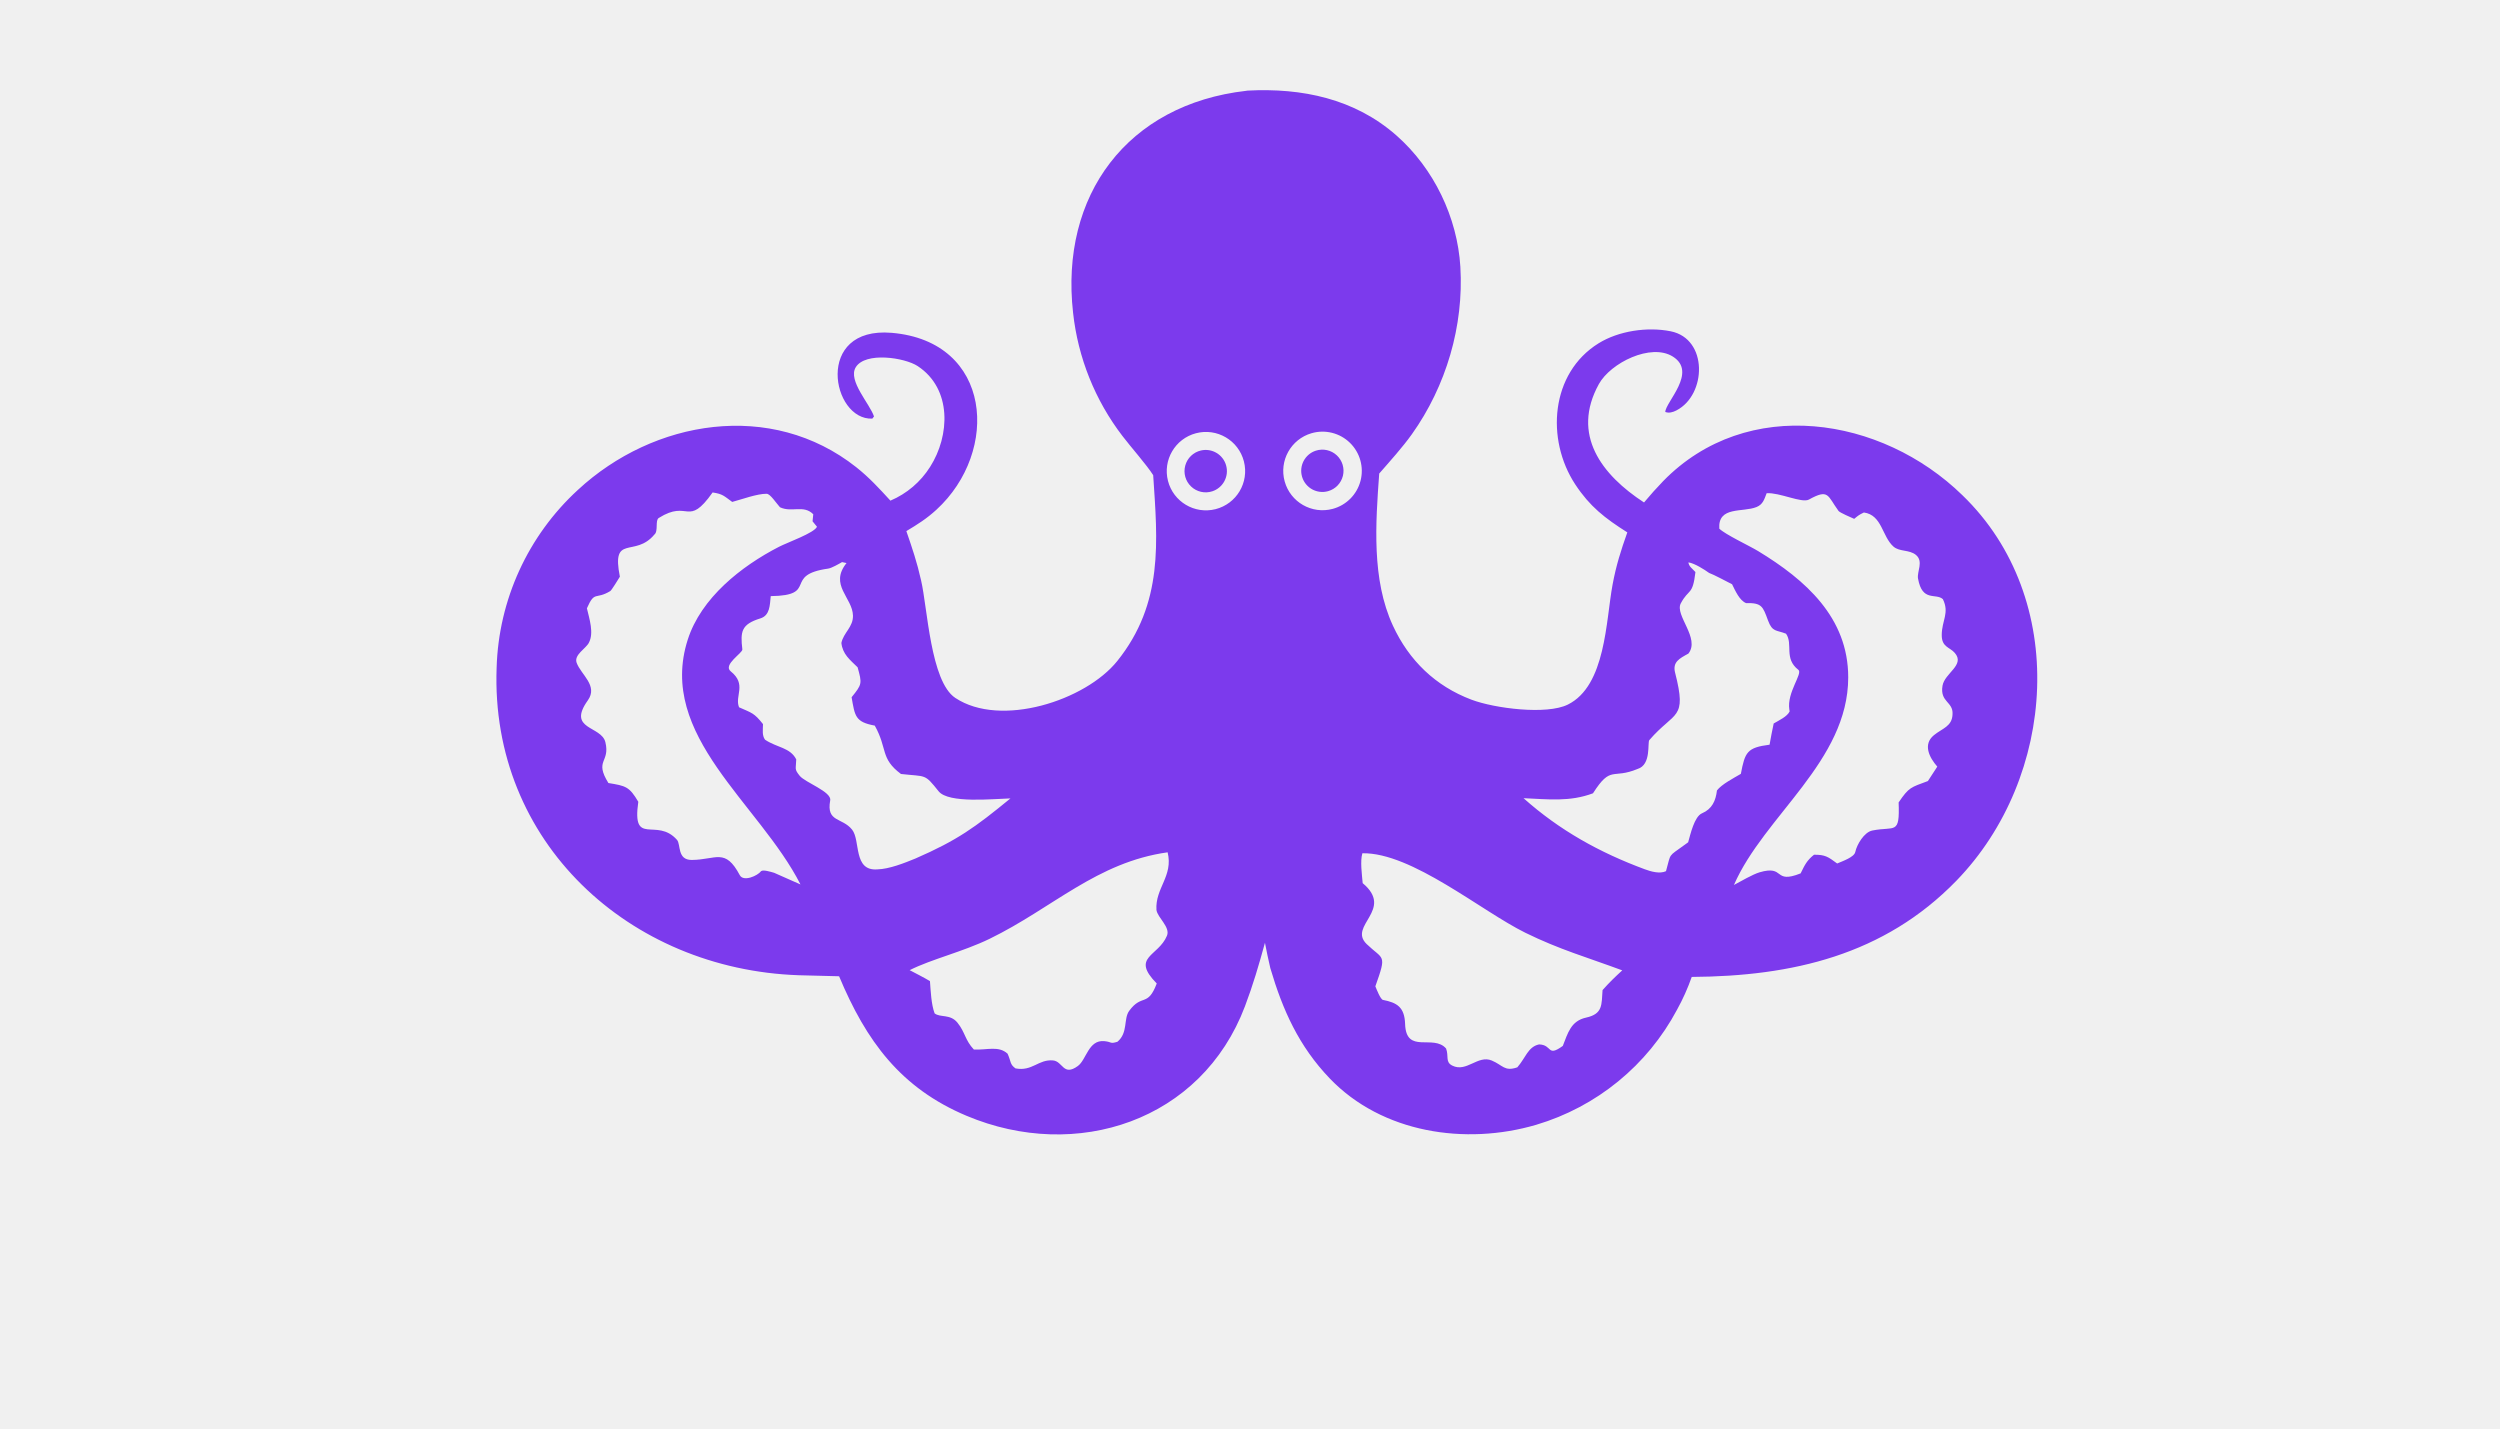
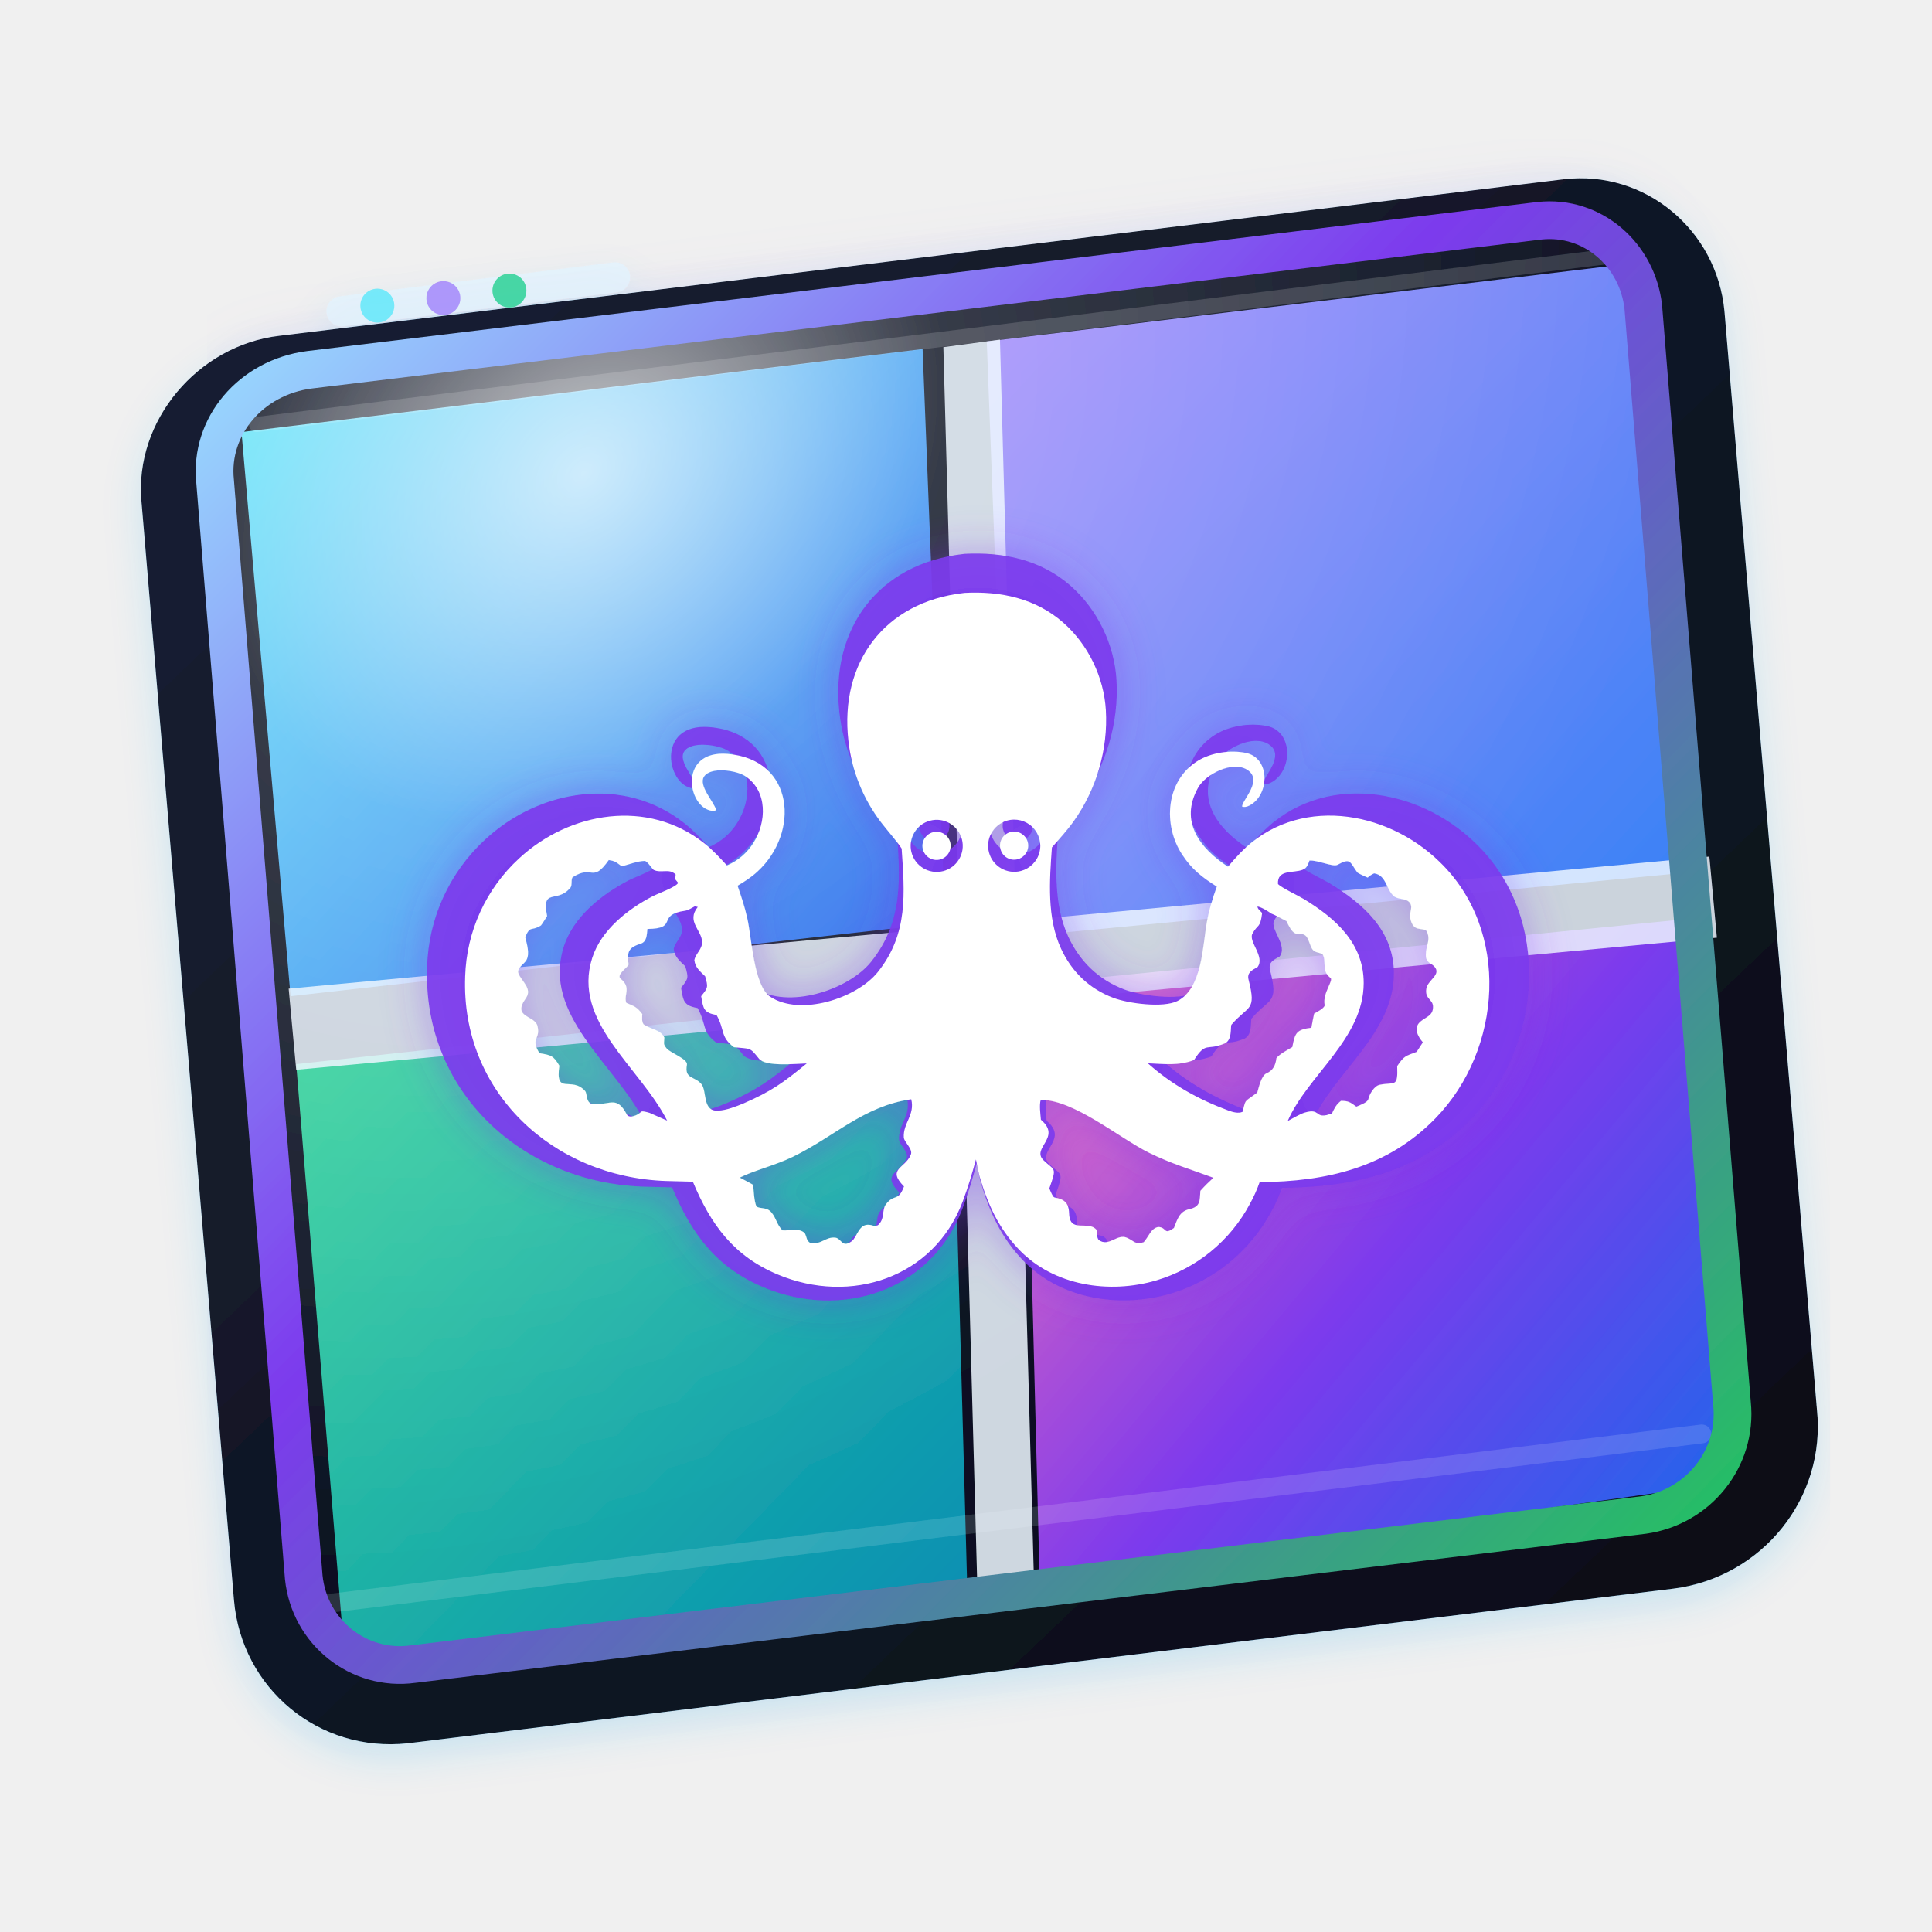
- <svg xmlns="http://www.w3.org/2000/svg" width="2072" height="1184" viewBox="470 180 1130 900">
-   <path fill="#7C3AED" transform="scale(1.54167 1.54167)" d="M669.81 153.867C669.977 153.84 670.144 153.813 670.312 153.786C692.583 152.607 714.114 157.1 731.129 172.059C746.52 185.589 756.101 205.657 757.315 225.805C758.769 249.949 751.484 274.564 737.51 294.19C733.73 299.499 728.476 305.315 724.153 310.269C722.682 330.594 721.001 353.539 729.759 372.451C736.357 386.696 747.133 397.121 761.872 402.685C771.31 406.248 792.565 408.98 801.245 404.675C816.783 396.967 816.76 370.384 819.526 355.596C820.996 347.742 822.886 341.794 825.539 334.311C816.403 328.54 810.191 323.737 804.239 314.669C792.222 296.36 794.115 269.247 813.791 257.054C822.02 251.954 833.723 250.227 843.258 252.134C858.611 255.206 857.959 278.086 845.627 284.461C844.15 285.221 842.591 285.677 841.05 285.111C841.193 280.987 854.287 268.836 844.139 262.468C835.207 256.863 818.707 265.034 813.925 273.691C802.473 294.423 815.11 310.844 832.37 322.087C834.872 319.084 837.482 316.173 840.196 313.36C874.503 278.204 929.455 286.897 962.451 319.109C1006.22 361.309 1000.97 434.505 959.984 476.696C930.461 507.084 892.83 515.716 851.865 515.976C850.242 520.598 848.234 525.076 845.862 529.363C833.75 552.117 813.019 569.06 788.314 576.399C759.391 584.898 725.324 579.768 703.945 557.465C691.325 544.298 684.704 529.543 679.65 512.359C678.812 508.948 678.152 505.471 677.462 502.025C674.966 511.13 672.618 519.17 669.299 527.953C651.56 574.905 600.366 591.6 555.52 572.725C528.56 561.378 514.517 542.191 503.432 515.705L486.974 515.287C417.677 512.932 360.856 460.792 363.484 389.649C364.287 361.921 376.269 335.696 396.705 316.943C427.674 288.257 475.702 280.183 510.423 307.666C515.729 311.866 519.842 316.356 524.407 321.346C531.09 318.509 536.746 313.696 540.617 307.553C548.753 294.831 549.638 275.619 535.544 266.355C530.253 262.877 514.135 260.407 510.224 266.861C506.934 272.292 516.031 281.81 517.699 286.946L517.018 287.826C500.43 288.583 493.155 250.083 524.908 252.764C566.069 256.24 569.192 301.222 543.206 325.055C539.211 328.719 535.512 331.043 530.922 333.791C533.362 340.914 535.248 346.367 536.941 353.942C539.561 365.15 540.779 395.219 550.91 401.951C569.433 414.259 604.144 403.057 617.126 386.864C636.088 363.212 633.58 337.987 631.789 310.927C629.008 306.571 622.69 299.479 619.21 294.906C608.029 280.3 601.059 262.911 599.056 244.625C593.61 196.515 621.271 159.404 669.81 153.867ZM869.106 478.397C871.824 476.952 876.832 474.037 879.561 473.23C890.243 470.075 884.964 478.184 896.367 473.657C898.011 470.314 898.873 468.39 901.834 466.04C906.41 466.003 907.567 466.871 911.294 469.619C913.511 468.664 918.261 467.032 918.693 464.932C919.301 461.982 922.286 456.817 925.657 456.146C934.976 454.29 936.916 458.164 936.411 444.669C940.682 438.357 941.367 438.56 948.371 435.931L952.211 430.034C948.931 426.293 946.23 420.959 950.829 417.189C954.245 414.389 958.305 413.632 958.437 408.61C958.779 403.476 953.175 403.691 954.35 396.942C955.251 391.765 963.678 388.518 959.356 383.56C957.239 381.13 954.004 381.255 954.027 376.231C954.054 370.31 957.262 367.234 954.495 361.606C951.593 358.972 946.075 362.929 944.332 353.157C943.837 350.379 946.695 346.172 943.478 343.522C940.781 341.301 936.775 342.301 934.301 340.116C929.595 335.959 929.689 327.257 922.23 326.183C920.282 327.114 919.914 327.398 918.25 328.786C917.288 328.365 912.361 326.247 911.861 325.562C907.259 319.277 907.933 316.369 899.741 320.907C896.901 322.48 887.693 317.934 882.475 318.31C881.509 320.814 880.98 322.89 878.329 323.962C872.692 326.244 862.538 323.495 863.123 332.78C865.537 335.172 875.429 339.788 879.019 341.97C898.354 353.722 915.845 369.113 915.811 393.608C915.764 427.883 881.451 450.09 869.106 478.397ZM413.85 352.424C413.292 353.338 410.456 357.976 409.939 358.29C403.818 362.016 403.636 357.923 400.378 365.342C401.392 369.672 403.304 375.402 401.193 379.389C400.035 381.778 394.989 384.316 396.187 387.601C397.983 392.529 405.049 396.952 400.751 402.963C392.104 415.058 406.299 413.255 407.934 420.069C409.951 428.47 403.276 427.253 409.166 436.739C416.209 437.899 417.69 438.143 421.381 444.403C418.707 463.083 428.853 450.534 437.185 459.956C438.845 461.833 437.158 468.231 443.285 468.173C453.239 468.079 456.871 463.148 462.854 474.395C464.352 477.211 470.148 474.655 471.557 472.751C472.433 472.066 475.356 472.985 476.891 473.425L487.656 478.185C470.755 445.01 429.054 417.415 441.573 378.189C447.037 361.071 463.427 348.162 478.864 340.209C482.272 338.453 493.317 334.537 494.398 332.008L492.586 329.784C492.703 328.828 492.801 327.87 492.881 326.911C488.929 322.882 484.087 326.34 479.277 324.047C477.744 322.377 475.317 318.543 473.821 318.534C469.899 318.51 463.722 320.807 459.756 321.868C456.363 319.418 455.943 318.631 451.749 317.997C441.417 332.577 442.119 320.648 429.739 328.428C428.186 329.403 429.641 333.851 427.956 335.199C419.93 344.835 410.32 334.692 413.85 352.424ZM532.272 513.208C534.794 514.555 538.189 516.237 540.564 517.692C540.875 521.712 541.078 527.178 542.47 530.867C544.771 532.698 548.834 531.002 551.808 534.678C554.955 538.57 554.899 541.837 558.503 545.639C563.905 545.927 568.6 543.97 572.295 547.355C573.809 550.756 573.152 551.63 575.509 553.349C582.425 554.669 584.839 549.572 590.842 550.095C594.892 550.448 594.991 556.73 600.991 552.386C604.519 549.832 605.297 541.642 611.763 542.213C615.005 542.5 614.004 543.448 617.174 542.479C621.614 538.748 619.582 533.116 621.985 529.836C627.203 522.712 629.525 528.482 633.241 518.656C622.493 507.713 633.884 507.692 637.419 499.135C638.871 495.62 633.576 491.768 633.12 488.629C632.543 479.633 640.068 474.828 637.692 465.052C608.717 469.112 590.668 487.871 564.94 500.398C553.996 505.726 541.16 508.711 532.272 513.208ZM811.509 440.937C801.987 444.511 793.184 443.365 783.126 442.935C797.841 456.049 814.167 465.129 832.665 471.976C835.192 472.911 838.804 473.958 841.347 472.757C843.492 465.065 842.014 467.073 848.864 462.067L850.398 460.956C851.32 457.787 852.902 450.452 856.055 449.11C860.178 447.355 861.67 444.003 862.166 439.772C864.068 437.257 869.042 434.703 871.938 432.987C873.618 424.108 874.469 422.248 883.669 421.075C884.198 418.314 884.726 415.107 885.352 412.407C887.521 411.134 890.944 409.555 891.877 407.453L891.754 406.717C890.641 399.762 897.355 391.957 895.441 390.481C889.416 385.837 893.376 379.982 890.406 375.722C886.484 374.151 884.815 375.166 883.033 370.299C880.924 364.54 880.471 363.063 874.076 363.219C871.338 362.108 869.658 358.125 868.352 355.513C866.525 354.585 860.578 351.412 858.97 350.892C856.941 349.422 852.935 346.913 850.518 346.577C850.648 348.157 852.052 349.093 853.379 350.525C852.233 360.284 850.714 357.124 847.396 363.308C844.803 368.14 855.431 377.579 850.499 383.848C846.816 385.857 843.953 387.288 845.067 391.645C850.04 411.107 844.973 407.104 834.536 419.194C833.689 420.175 835.431 429.262 829.751 430.981C819.318 435.332 818.953 429.296 811.509 440.937ZM475.501 360.361C475.118 364.046 475.202 368.214 471.301 369.451C463.454 371.876 463.041 374.81 463.901 382.129C464.074 383.605 455.82 388.421 459.154 391.104C465.836 396.483 460.68 401.088 462.547 405.78C467.801 408.131 468.699 408.053 472.339 412.66C472.296 414.983 471.896 417.301 473.175 419.037C478.055 422.313 483.402 422.17 485.922 427.073C485.816 431.1 485.05 430.964 487.354 433.808C489.542 436.508 500.459 440.308 499.804 443.821C498.116 452.872 504.683 450.7 508.744 455.789C512.267 460.205 509.102 472.803 519.085 472.025C523.949 471.898 530.093 469.447 534.663 467.572C551.831 460.091 559.012 454.855 573.452 443.027C566.406 443.203 548.148 445.174 544.09 440.098C538.236 432.775 539.189 434.226 528.718 433.044C520.165 426.662 523.302 422.709 518.012 413.275C509.983 411.797 509.892 409.372 508.545 401.68C512.865 396.356 512.851 396.093 510.997 389.443C507.776 386.285 504.898 384.115 504.367 379.493C505.237 375.286 509.218 372.995 509.106 368.315C508.929 360.949 499.284 355.822 506.471 346.843L504.641 346.461C503.269 347.246 500.365 348.922 498.951 349.121C480.269 351.749 495.26 360.128 475.501 360.361ZM705.123 324.713C710.703 323.224 715.052 318.852 716.513 313.263C717.974 307.675 716.321 301.733 712.183 297.703C708.046 293.673 702.064 292.177 696.517 293.785C688.069 296.235 683.167 305.031 685.525 313.507C687.884 321.983 696.624 326.981 705.123 324.713ZM823.473 513.29C809.207 507.999 797.792 504.775 783.885 497.932C765.892 489.077 737.401 465.053 717.274 465.442C716.306 468.665 717.1 474.108 717.396 477.65C730.457 488.579 711.193 494.999 719.046 502.566C725.88 509.151 727.367 506.361 722.578 519.815C723.076 521.023 724.669 525.169 725.7 525.371C731.399 526.487 734.509 528.291 734.732 535.199C735.136 547.738 746.257 539.232 751.474 545.222C752.678 548.375 751.038 550.723 754.017 552.212C759.859 555.131 764.447 547.736 770.161 550.144C774.698 552.055 775.357 554.735 780.585 552.918C783.957 549.118 784.897 544.539 789.472 543.551C795.029 543.722 792.652 548.887 799.176 544.163C801.262 538.911 802.452 533.969 808.719 532.589C815.62 531.069 814.976 527.331 815.424 521.353C818.297 518.129 820.335 516.174 823.473 513.29ZM657.222 324.837C665.849 322.685 671.073 313.916 668.859 305.303C666.645 296.69 657.84 291.529 649.246 293.807C640.739 296.061 635.644 304.757 637.836 313.282C640.027 321.807 648.684 326.966 657.222 324.837Z" />
-   <path fill="#7C3AED" transform="scale(1.54167 1.54167)" d="M698.226 300.932C701.208 299.953 704.487 300.668 706.791 302.8C709.096 304.932 710.063 308.146 709.319 311.196C708.575 314.247 706.237 316.654 703.21 317.485C698.686 318.727 693.998 316.133 692.645 311.641C691.292 307.148 693.769 302.396 698.226 300.932Z" />
-   <path fill="#7C3AED" transform="scale(1.54167 1.54167)" d="M651.295 300.848C655.816 299.801 660.36 302.503 661.598 306.977C662.837 311.451 660.331 316.106 655.915 317.535C652.887 318.515 649.565 317.754 647.264 315.554C644.962 313.354 644.053 310.069 644.894 306.999C645.736 303.928 648.194 301.566 651.295 300.848Z" />
+ <svg xmlns="http://www.w3.org/2000/svg" width="1024" height="1024" viewBox="0 0 1024 1024" role="img" aria-labelledby="title desc">
  <defs>
-     <linearGradient id="gradient_0" gradientUnits="userSpaceOnUse" x1="856.896" y1="353.188" x2="850.126" y2="350.413">
-       <stop offset="0" stop-color="#F8F4F8" stop-opacity="0" />
-       <stop offset="1" stop-color="#EDEBEB" stop-opacity="0.059" />
+     <linearGradient id="frame-fill" x1="135" y1="114" x2="866" y2="881" gradientUnits="userSpaceOnUse">
+       <stop offset="0" stop-color="#172033" />
+       <stop offset="0.48" stop-color="#111827" />
+       <stop offset="1" stop-color="#090D18" />
    </linearGradient>
+     <linearGradient id="frame-stroke" x1="136" y1="120" x2="890" y2="865" gradientUnits="userSpaceOnUse">
+       <stop offset="0" stop-color="#9BE7FF" />
+       <stop offset="0.42" stop-color="#7C3AED" />
+       <stop offset="1" stop-color="#22C55E" />
+     </linearGradient>
+     <linearGradient id="pane-a" x1="139" y1="192" x2="493" y2="511" gradientUnits="userSpaceOnUse">
+       <stop offset="0" stop-color="#67E8F9" />
+       <stop offset="1" stop-color="#2563EB" />
+     </linearGradient>
+     <linearGradient id="pane-b" x1="514" y1="142" x2="882" y2="477" gradientUnits="userSpaceOnUse">
+       <stop offset="0" stop-color="#A78BFA" />
+       <stop offset="1" stop-color="#3B82F6" />
+     </linearGradient>
+     <linearGradient id="pane-c" x1="173" y1="521" x2="503" y2="843" gradientUnits="userSpaceOnUse">
+       <stop offset="0" stop-color="#34D399" />
+       <stop offset="1" stop-color="#0891B2" />
+     </linearGradient>
+     <linearGradient id="pane-d" x1="531" y1="500" x2="895" y2="804" gradientUnits="userSpaceOnUse">
+       <stop offset="0" stop-color="#F472B6" />
+       <stop offset="0.55" stop-color="#7C3AED" />
+       <stop offset="1" stop-color="#2563EB" />
+     </linearGradient>
+     <radialGradient id="pane-shine" cx="0" cy="0" r="1" gradientTransform="matrix(516 -415 324 403 306 254)" gradientUnits="userSpaceOnUse">
+       <stop offset="0" stop-color="#FFFFFF" stop-opacity="0.72" />
+       <stop offset="0.32" stop-color="#FFFFFF" stop-opacity="0.18" />
+       <stop offset="1" stop-color="#FFFFFF" stop-opacity="0" />
+     </radialGradient>
+     <clipPath id="window-clip">
+       <path d="M164 196L816 117C844 114 868 135 871 163L918 744C921 773 900 799 871 803L219 882C190 886 164 865 161 836L114 255C111 226 133 200 164 196Z" />
+     </clipPath>
+     <filter id="device-shadow" x="40" y="24" width="930" height="960" filterUnits="userSpaceOnUse" color-interpolation-filters="sRGB">
+       <feDropShadow dx="0" dy="34" stdDeviation="32" flood-color="#050816" flood-opacity="0.32" />
+       <feDropShadow dx="0" dy="8" stdDeviation="10" flood-color="#0EA5E9" flood-opacity="0.16" />
+     </filter>
+     <filter id="mark-shadow" x="108" y="194" width="780" height="690" filterUnits="userSpaceOnUse" color-interpolation-filters="sRGB">
+       <feDropShadow dx="0" dy="18" stdDeviation="18" flood-color="#050816" flood-opacity="0.55" />
+       <feDropShadow dx="0" dy="0" stdDeviation="12" flood-color="#7C3AED" flood-opacity="0.42" />
+     </filter>
+     <filter id="soft-glow" x="110" y="74" width="820" height="856" filterUnits="userSpaceOnUse" color-interpolation-filters="sRGB">
+       <feGaussianBlur stdDeviation="18" result="blur" />
+       <feColorMatrix in="blur" type="matrix" values="0 0 0 0 0.49 0 0 0 0 0.23 0 0 0 0 0.93 0 0 0 0.42 0" />
+     </filter>
  </defs>
-   <path fill="url(#gradient_0)" transform="scale(1.54167 1.54167)" d="M853.379 350.525C852.052 349.093 850.648 348.157 850.518 346.577C852.935 346.913 856.941 349.422 858.97 350.892L858.057 351.451C856.672 351.479 856.456 351.491 855.106 351.768L854.802 355.49L853.837 356.125C853.848 354.347 854.063 352.146 853.379 350.525Z" />
+   <path filter="url(#soft-glow)" d="M155 192L820 111C849 107 875 129 878 158L927 744C930 779 905 811 870 816L223 895C185 899 151 872 148 834L99 260C96 228 123 196 155 192Z" fill="#7C3AED" opacity="0.58" />
+   <g filter="url(#device-shadow)">
+     <path d="M148 178L829 95C872 90 910 122 914 165L963 747C968 794 934 836 887 842L216 924C169 929 128 895 124 848L75 266C71 223 105 183 148 178Z" fill="url(#frame-fill)" />
+     <path d="M164 196L816 117C844 114 868 135 871 163L918 744C921 773 900 799 871 803L219 882C190 886 164 865 161 836L114 255C111 226 133 200 164 196Z" fill="#0A1020" />
+     <g clip-path="url(#window-clip)">
+       <path d="M128 229L489 185L501 489L154 528Z" fill="url(#pane-a)" />
+       <path d="M523 181L870 139L899 462L535 497Z" fill="url(#pane-b)" />
+       <path d="M157 564L504 526L513 854L184 895Z" fill="url(#pane-c)" />
+       <path d="M543 522L905 486L930 784L551 837Z" fill="url(#pane-d)" />
+       <path d="M105 183L932 92L977 821L171 913Z" fill="url(#pane-shine)" />
+       <path d="M136 225L884 132" stroke="#FFFFFF" stroke-width="8" stroke-linecap="round" opacity="0.16" />
+       <path d="M173 850L902 760" stroke="#FFFFFF" stroke-width="10" stroke-linecap="round" opacity="0.14" />
+     </g>
+     <path d="M500 184L530 180L548 837L518 841Z" fill="#EEF7FF" opacity="0.86" />
+     <path d="M153 524L906 454L910 497L157 567Z" fill="#EEF7FF" opacity="0.84" />
+     <path d="M164 196L816 117C844 114 868 135 871 163L918 744C921 773 900 799 871 803L219 882C190 886 164 865 161 836L114 255C111 226 133 200 164 196Z" fill="none" stroke="url(#frame-stroke)" stroke-width="20" stroke-linejoin="round" />
+     <path d="M181 165L326 147" stroke="#E0F2FE" stroke-width="16" stroke-linecap="round" opacity="0.72" />
+     <circle cx="200" cy="162" r="9" fill="#67E8F9" opacity="0.88" />
+     <circle cx="235" cy="158" r="9" fill="#A78BFA" opacity="0.88" />
+     <circle cx="270" cy="154" r="9" fill="#34D399" opacity="0.88" />
+   </g>
+   <g filter="url(#mark-shadow)">
+     <svg x="172" y="250" width="680" height="560" viewBox="470 180 1130 900" preserveAspectRatio="xMidYMid meet" opacity="0.92" aria-hidden="true">
+       <path fill="#7C3AED" transform="scale(1.54167 1.54167)" d="M669.81 153.867C669.977 153.84 670.144 153.813 670.312 153.786C692.583 152.607 714.114 157.1 731.129 172.059C746.52 185.589 756.101 205.657 757.315 225.805C758.769 249.949 751.484 274.564 737.51 294.19C733.73 299.499 728.476 305.315 724.153 310.269C722.682 330.594 721.001 353.539 729.759 372.451C736.357 386.696 747.133 397.121 761.872 402.685C771.31 406.248 792.565 408.98 801.245 404.675C816.783 396.967 816.76 370.384 819.526 355.596C820.996 347.742 822.886 341.794 825.539 334.311C816.403 328.54 810.191 323.737 804.239 314.669C792.222 296.36 794.115 269.247 813.791 257.054C822.02 251.954 833.723 250.227 843.258 252.134C858.611 255.206 857.959 278.086 845.627 284.461C844.15 285.221 842.591 285.677 841.05 285.111C841.193 280.987 854.287 268.836 844.139 262.468C835.207 256.863 818.707 265.034 813.925 273.691C802.473 294.423 815.11 310.844 832.37 322.087C834.872 319.084 837.482 316.173 840.196 313.36C874.503 278.204 929.455 286.897 962.451 319.109C1006.22 361.309 1000.97 434.505 959.984 476.696C930.461 507.084 892.83 515.716 851.865 515.976C850.242 520.598 848.234 525.076 845.862 529.363C833.75 552.117 813.019 569.06 788.314 576.399C759.391 584.898 725.324 579.768 703.945 557.465C691.325 544.298 684.704 529.543 679.65 512.359C678.812 508.948 678.152 505.471 677.462 502.025C674.966 511.13 672.618 519.17 669.299 527.953C651.56 574.905 600.366 591.6 555.52 572.725C528.56 561.378 514.517 542.191 503.432 515.705L486.974 515.287C417.677 512.932 360.856 460.792 363.484 389.649C364.287 361.921 376.269 335.696 396.705 316.943C427.674 288.257 475.702 280.183 510.423 307.666C515.729 311.866 519.842 316.356 524.407 321.346C531.09 318.509 536.746 313.696 540.617 307.553C548.753 294.831 549.638 275.619 535.544 266.355C530.253 262.877 514.135 260.407 510.224 266.861C506.934 272.292 516.031 281.81 517.699 286.946L517.018 287.826C500.43 288.583 493.155 250.083 524.908 252.764C566.069 256.24 569.192 301.222 543.206 325.055C539.211 328.719 535.512 331.043 530.922 333.791C533.362 340.914 535.248 346.367 536.941 353.942C539.561 365.15 540.779 395.219 550.91 401.951C569.433 414.259 604.144 403.057 617.126 386.864C636.088 363.212 633.58 337.987 631.789 310.927C629.008 306.571 622.69 299.479 619.21 294.906C608.029 280.3 601.059 262.911 599.056 244.625C593.61 196.515 621.271 159.404 669.81 153.867ZM869.106 478.397C871.824 476.952 876.832 474.037 879.561 473.23C890.243 470.075 884.964 478.184 896.367 473.657C898.011 470.314 898.873 468.39 901.834 466.04C906.41 466.003 907.567 466.871 911.294 469.619C913.511 468.664 918.261 467.032 918.693 464.932C919.301 461.982 922.286 456.817 925.657 456.146C934.976 454.29 936.916 458.164 936.411 444.669C940.682 438.357 941.367 438.56 948.371 435.931L952.211 430.034C948.931 426.293 946.23 420.959 950.829 417.189C954.245 414.389 958.305 413.632 958.437 408.61C958.779 403.476 953.175 403.691 954.35 396.942C955.251 391.765 963.678 388.518 959.356 383.56C957.239 381.13 954.004 381.255 954.027 376.231C954.054 370.31 957.262 367.234 954.495 361.606C951.593 358.972 946.075 362.929 944.332 353.157C943.837 350.379 946.695 346.172 943.478 343.522C940.781 341.301 936.775 342.301 934.301 340.116C929.595 335.959 929.689 327.257 922.23 326.183C920.282 327.114 919.914 327.398 918.25 328.786C917.288 328.365 912.361 326.247 911.861 325.562C907.259 319.277 907.933 316.369 899.741 320.907C896.901 322.48 887.693 317.934 882.475 318.31C881.509 320.814 880.98 322.89 878.329 323.962C872.692 326.244 862.538 323.495 863.123 332.78C865.537 335.172 875.429 339.788 879.019 341.97C898.354 353.722 915.845 369.113 915.811 393.608C915.764 427.883 881.451 450.09 869.106 478.397ZM413.85 352.424C413.292 353.338 410.456 357.976 409.939 358.29C403.818 362.016 403.636 357.923 400.378 365.342C401.392 369.672 403.304 375.402 401.193 379.389C400.035 381.778 394.989 384.316 396.187 387.601C397.983 392.529 405.049 396.952 400.751 402.963C392.104 415.058 406.299 413.255 407.934 420.069C409.951 428.47 403.276 427.253 409.166 436.739C416.209 437.899 417.69 438.143 421.381 444.403C418.707 463.083 428.853 450.534 437.185 459.956C438.845 461.833 437.158 468.231 443.285 468.173C453.239 468.079 456.871 463.148 462.854 474.395C464.352 477.211 470.148 474.655 471.557 472.751C472.433 472.066 475.356 472.985 476.891 473.425L487.656 478.185C470.755 445.01 429.054 417.415 441.573 378.189C447.037 361.071 463.427 348.162 478.864 340.209C482.272 338.453 493.317 334.537 494.398 332.008L492.586 329.784C492.703 328.828 492.801 327.87 492.881 326.911C488.929 322.882 484.087 326.34 479.277 324.047C477.744 322.377 475.317 318.543 473.821 318.534C469.899 318.51 463.722 320.807 459.756 321.868C456.363 319.418 455.943 318.631 451.749 317.997C441.417 332.577 442.119 320.648 429.739 328.428C428.186 329.403 429.641 333.851 427.956 335.199C419.93 344.835 410.32 334.692 413.85 352.424ZM532.272 513.208C534.794 514.555 538.189 516.237 540.564 517.692C540.875 521.712 541.078 527.178 542.47 530.867C544.771 532.698 548.834 531.002 551.808 534.678C554.955 538.57 554.899 541.837 558.503 545.639C563.905 545.927 568.6 543.97 572.295 547.355C573.809 550.756 573.152 551.63 575.509 553.349C582.425 554.669 584.839 549.572 590.842 550.095C594.892 550.448 594.991 556.73 600.991 552.386C604.519 549.832 605.297 541.642 611.763 542.213C615.005 542.5 614.004 543.448 617.174 542.479C621.614 538.748 619.582 533.116 621.985 529.836C627.203 522.712 629.525 528.482 633.241 518.656C622.493 507.713 633.884 507.692 637.419 499.135C638.871 495.62 633.576 491.768 633.12 488.629C632.543 479.633 640.068 474.828 637.692 465.052C608.717 469.112 590.668 487.871 564.94 500.398C553.996 505.726 541.16 508.711 532.272 513.208ZM811.509 440.937C801.987 444.511 793.184 443.365 783.126 442.935C797.841 456.049 814.167 465.129 832.665 471.976C835.192 472.911 838.804 473.958 841.347 472.757C843.492 465.065 842.014 467.073 848.864 462.067L850.398 460.956C851.32 457.787 852.902 450.452 856.055 449.11C860.178 447.355 861.67 444.003 862.166 439.772C864.068 437.257 869.042 434.703 871.938 432.987C873.618 424.108 874.469 422.248 883.669 421.075C884.198 418.314 884.726 415.107 885.352 412.407C887.521 411.134 890.944 409.555 891.877 407.453L891.754 406.717C890.641 399.762 897.355 391.957 895.441 390.481C889.416 385.837 893.376 379.982 890.406 375.722C886.484 374.151 884.815 375.166 883.033 370.299C880.924 364.54 880.471 363.063 874.076 363.219C871.338 362.108 869.658 358.125 868.352 355.513C866.525 354.585 860.578 351.412 858.97 350.892C856.941 349.422 852.935 346.913 850.518 346.577C850.648 348.157 852.052 349.093 853.379 350.525C852.233 360.284 850.714 357.124 847.396 363.308C844.803 368.14 855.431 377.579 850.499 383.848C846.816 385.857 843.953 387.288 845.067 391.645C850.04 411.107 844.973 407.104 834.536 419.194C833.689 420.175 835.431 429.262 829.751 430.981C819.318 435.332 818.953 429.296 811.509 440.937ZM475.501 360.361C475.118 364.046 475.202 368.214 471.301 369.451C463.454 371.876 463.041 374.81 463.901 382.129C464.074 383.605 455.82 388.421 459.154 391.104C465.836 396.483 460.68 401.088 462.547 405.78C467.801 408.131 468.699 408.053 472.339 412.66C472.296 414.983 471.896 417.301 473.175 419.037C478.055 422.313 483.402 422.17 485.922 427.073C485.816 431.1 485.05 430.964 487.354 433.808C489.542 436.508 500.459 440.308 499.804 443.821C498.116 452.872 504.683 450.7 508.744 455.789C512.267 460.205 509.102 472.803 519.085 472.025C523.949 471.898 530.093 469.447 534.663 467.572C551.831 460.091 559.012 454.855 573.452 443.027C566.406 443.203 548.148 445.174 544.09 440.098C538.236 432.775 539.189 434.226 528.718 433.044C520.165 426.662 523.302 422.709 518.012 413.275C509.983 411.797 509.892 409.372 508.545 401.68C512.865 396.356 512.851 396.093 510.997 389.443C507.776 386.285 504.898 384.115 504.367 379.493C505.237 375.286 509.218 372.995 509.106 368.315C508.929 360.949 499.284 355.822 506.471 346.843L504.641 346.461C503.269 347.246 500.365 348.922 498.951 349.121C480.269 351.749 495.26 360.128 475.501 360.361ZM705.123 324.713C710.703 323.224 715.052 318.852 716.513 313.263C717.974 307.675 716.321 301.733 712.183 297.703C708.046 293.673 702.064 292.177 696.517 293.785C688.069 296.235 683.167 305.031 685.525 313.507C687.884 321.983 696.624 326.981 705.123 324.713ZM823.473 513.29C809.207 507.999 797.792 504.775 783.885 497.932C765.892 489.077 737.401 465.053 717.274 465.442C716.306 468.665 717.1 474.108 717.396 477.65C730.457 488.579 711.193 494.999 719.046 502.566C725.88 509.151 727.367 506.361 722.578 519.815C723.076 521.023 724.669 525.169 725.7 525.371C731.399 526.487 734.509 528.291 734.732 535.199C735.136 547.738 746.257 539.232 751.474 545.222C752.678 548.375 751.038 550.723 754.017 552.212C759.859 555.131 764.447 547.736 770.161 550.144C774.698 552.055 775.357 554.735 780.585 552.918C783.957 549.118 784.897 544.539 789.472 543.551C795.029 543.722 792.652 548.887 799.176 544.163C801.262 538.911 802.452 533.969 808.719 532.589C815.62 531.069 814.976 527.331 815.424 521.353C818.297 518.129 820.335 516.174 823.473 513.29ZM657.222 324.837C665.849 322.685 671.073 313.916 668.859 305.303C666.645 296.69 657.84 291.529 649.246 293.807C640.739 296.061 635.644 304.757 637.836 313.282C640.027 321.807 648.684 326.966 657.222 324.837Z" />
+       <path fill="#7C3AED" transform="scale(1.54167 1.54167)" d="M698.226 300.932C701.208 299.953 704.487 300.668 706.791 302.8C709.096 304.932 710.063 308.146 709.319 311.196C708.575 314.247 706.237 316.654 703.21 317.485C698.686 318.727 693.998 316.133 692.645 311.641C691.292 307.148 693.769 302.396 698.226 300.932Z" />
+       <path fill="#7C3AED" transform="scale(1.54167 1.54167)" d="M651.295 300.848C655.816 299.801 660.36 302.503 661.598 306.977C662.837 311.451 660.331 316.106 655.915 317.535C652.887 318.515 649.565 317.754 647.264 315.554C644.962 313.354 644.053 310.069 644.894 306.999C645.736 303.928 648.194 301.566 651.295 300.848Z" />
+       <defs>
+         <linearGradient id="oh_purple_gradient_0" gradientUnits="userSpaceOnUse" x1="856.896" y1="353.188" x2="850.126" y2="350.413">
+           <stop offset="0" stop-color="#F8F4F8" stop-opacity="0" />
+           <stop offset="1" stop-color="#EDEBEB" stop-opacity="0.059" />
+         </linearGradient>
+       </defs>
+       <path fill="url(#oh_purple_gradient_0)" transform="scale(1.54167 1.54167)" d="M853.379 350.525C852.052 349.093 850.648 348.157 850.518 346.577C852.935 346.913 856.941 349.422 858.97 350.892L858.057 351.451C856.672 351.479 856.456 351.491 855.106 351.768L854.802 355.49L853.837 356.125C853.848 354.347 854.063 352.146 853.379 350.525Z" />
+     </svg>
+     <svg x="196" y="274" width="632" height="520" viewBox="470 180 1130 900" preserveAspectRatio="xMidYMid meet" aria-hidden="true">
+       <path fill="#FFFFFF" transform="scale(1.54167 1.54167)" d="M669.81 153.867C669.977 153.84 670.144 153.813 670.312 153.786C692.583 152.607 714.114 157.1 731.129 172.059C746.52 185.589 756.101 205.657 757.315 225.805C758.769 249.949 751.484 274.564 737.51 294.19C733.73 299.499 728.476 305.315 724.153 310.269C722.682 330.594 721.001 353.539 729.759 372.451C736.357 386.696 747.133 397.121 761.872 402.685C771.31 406.248 792.565 408.98 801.245 404.675C816.783 396.967 816.76 370.384 819.526 355.596C820.996 347.742 822.886 341.794 825.539 334.311C816.403 328.54 810.191 323.737 804.239 314.669C792.222 296.36 794.115 269.247 813.791 257.054C822.02 251.954 833.723 250.227 843.258 252.134C858.611 255.206 857.959 278.086 845.627 284.461C844.15 285.221 842.591 285.677 841.05 285.111C841.193 280.987 854.287 268.836 844.139 262.468C835.207 256.863 818.707 265.034 813.925 273.691C802.473 294.423 815.11 310.844 832.37 322.087C834.872 319.084 837.482 316.173 840.196 313.36C874.503 278.204 929.455 286.897 962.451 319.109C1006.22 361.309 1000.97 434.505 959.984 476.696C930.461 507.084 892.83 515.716 851.865 515.976C850.242 520.598 848.234 525.076 845.862 529.363C833.75 552.117 813.019 569.06 788.314 576.399C759.391 584.898 725.324 579.768 703.945 557.465C691.325 544.298 684.704 529.543 679.65 512.359C678.812 508.948 678.152 505.471 677.462 502.025C674.966 511.13 672.618 519.17 669.299 527.953C651.56 574.905 600.366 591.6 555.52 572.725C528.56 561.378 514.517 542.191 503.432 515.705L486.974 515.287C417.677 512.932 360.856 460.792 363.484 389.649C364.287 361.921 376.269 335.696 396.705 316.943C427.674 288.257 475.702 280.183 510.423 307.666C515.729 311.866 519.842 316.356 524.407 321.346C531.09 318.509 536.746 313.696 540.617 307.553C548.753 294.831 549.638 275.619 535.544 266.355C530.253 262.877 514.135 260.407 510.224 266.861C506.934 272.292 516.031 281.81 517.699 286.946L517.018 287.826C500.43 288.583 493.155 250.083 524.908 252.764C566.069 256.24 569.192 301.222 543.206 325.055C539.211 328.719 535.512 331.043 530.922 333.791C533.362 340.914 535.248 346.367 536.941 353.942C539.561 365.15 540.779 395.219 550.91 401.951C569.433 414.259 604.144 403.057 617.126 386.864C636.088 363.212 633.58 337.987 631.789 310.927C629.008 306.571 622.69 299.479 619.21 294.906C608.029 280.3 601.059 262.911 599.056 244.625C593.61 196.515 621.271 159.404 669.81 153.867ZM869.106 478.397C871.824 476.952 876.832 474.037 879.561 473.23C890.243 470.075 884.964 478.184 896.367 473.657C898.011 470.314 898.873 468.39 901.834 466.04C906.41 466.003 907.567 466.871 911.294 469.619C913.511 468.664 918.261 467.032 918.693 464.932C919.301 461.982 922.286 456.817 925.657 456.146C934.976 454.29 936.916 458.164 936.411 444.669C940.682 438.357 941.367 438.56 948.371 435.931L952.211 430.034C948.931 426.293 946.23 420.959 950.829 417.189C954.245 414.389 958.305 413.632 958.437 408.61C958.779 403.476 953.175 403.691 954.35 396.942C955.251 391.765 963.678 388.518 959.356 383.56C957.239 381.13 954.004 381.255 954.027 376.231C954.054 370.31 957.262 367.234 954.495 361.606C951.593 358.972 946.075 362.929 944.332 353.157C943.837 350.379 946.695 346.172 943.478 343.522C940.781 341.301 936.775 342.301 934.301 340.116C929.595 335.959 929.689 327.257 922.23 326.183C920.282 327.114 919.914 327.398 918.25 328.786C917.288 328.365 912.361 326.247 911.861 325.562C907.259 319.277 907.933 316.369 899.741 320.907C896.901 322.48 887.693 317.934 882.475 318.31C881.509 320.814 880.98 322.89 878.329 323.962C872.692 326.244 862.538 323.495 863.123 332.78C865.537 335.172 875.429 339.788 879.019 341.97C898.354 353.722 915.845 369.113 915.811 393.608C915.764 427.883 881.451 450.09 869.106 478.397ZM413.85 352.424C413.292 353.338 410.456 357.976 409.939 358.29C403.818 362.016 403.636 357.923 400.378 365.342C401.392 369.672 403.304 375.402 401.193 379.389C400.035 381.778 394.989 384.316 396.187 387.601C397.983 392.529 405.049 396.952 400.751 402.963C392.104 415.058 406.299 413.255 407.934 420.069C409.951 428.47 403.276 427.253 409.166 436.739C416.209 437.899 417.69 438.143 421.381 444.403C418.707 463.083 428.853 450.534 437.185 459.956C438.845 461.833 437.158 468.231 443.285 468.173C453.239 468.079 456.871 463.148 462.854 474.395C464.352 477.211 470.148 474.655 471.557 472.751C472.433 472.066 475.356 472.985 476.891 473.425L487.656 478.185C470.755 445.01 429.054 417.415 441.573 378.189C447.037 361.071 463.427 348.162 478.864 340.209C482.272 338.453 493.317 334.537 494.398 332.008L492.586 329.784C492.703 328.828 492.801 327.87 492.881 326.911C488.929 322.882 484.087 326.34 479.277 324.047C477.744 322.377 475.317 318.543 473.821 318.534C469.899 318.51 463.722 320.807 459.756 321.868C456.363 319.418 455.943 318.631 451.749 317.997C441.417 332.577 442.119 320.648 429.739 328.428C428.186 329.403 429.641 333.851 427.956 335.199C419.93 344.835 410.32 334.692 413.85 352.424ZM532.272 513.208C534.794 514.555 538.189 516.237 540.564 517.692C540.875 521.712 541.078 527.178 542.47 530.867C544.771 532.698 548.834 531.002 551.808 534.678C554.955 538.57 554.899 541.837 558.503 545.639C563.905 545.927 568.6 543.97 572.295 547.355C573.809 550.756 573.152 551.63 575.509 553.349C582.425 554.669 584.839 549.572 590.842 550.095C594.892 550.448 594.991 556.73 600.991 552.386C604.519 549.832 605.297 541.642 611.763 542.213C615.005 542.5 614.004 543.448 617.174 542.479C621.614 538.748 619.582 533.116 621.985 529.836C627.203 522.712 629.525 528.482 633.241 518.656C622.493 507.713 633.884 507.692 637.419 499.135C638.871 495.62 633.576 491.768 633.12 488.629C632.543 479.633 640.068 474.828 637.692 465.052C608.717 469.112 590.668 487.871 564.94 500.398C553.996 505.726 541.16 508.711 532.272 513.208ZM811.509 440.937C801.987 444.511 793.184 443.365 783.126 442.935C797.841 456.049 814.167 465.129 832.665 471.976C835.192 472.911 838.804 473.958 841.347 472.757C843.492 465.065 842.014 467.073 848.864 462.067L850.398 460.956C851.32 457.787 852.902 450.452 856.055 449.11C860.178 447.355 861.67 444.003 862.166 439.772C864.068 437.257 869.042 434.703 871.938 432.987C873.618 424.108 874.469 422.248 883.669 421.075C884.198 418.314 884.726 415.107 885.352 412.407C887.521 411.134 890.944 409.555 891.877 407.453L891.754 406.717C890.641 399.762 897.355 391.957 895.441 390.481C889.416 385.837 893.376 379.982 890.406 375.722C886.484 374.151 884.815 375.166 883.033 370.299C880.924 364.54 880.471 363.063 874.076 363.219C871.338 362.108 869.658 358.125 868.352 355.513C866.525 354.585 860.578 351.412 858.97 350.892C856.941 349.422 852.935 346.913 850.518 346.577C850.648 348.157 852.052 349.093 853.379 350.525C852.233 360.284 850.714 357.124 847.396 363.308C844.803 368.14 855.431 377.579 850.499 383.848C846.816 385.857 843.953 387.288 845.067 391.645C850.04 411.107 844.973 407.104 834.536 419.194C833.689 420.175 835.431 429.262 829.751 430.981C819.318 435.332 818.953 429.296 811.509 440.937ZM475.501 360.361C475.118 364.046 475.202 368.214 471.301 369.451C463.454 371.876 463.041 374.81 463.901 382.129C464.074 383.605 455.82 388.421 459.154 391.104C465.836 396.483 460.68 401.088 462.547 405.78C467.801 408.131 468.699 408.053 472.339 412.66C472.296 414.983 471.896 417.301 473.175 419.037C478.055 422.313 483.402 422.17 485.922 427.073C485.816 431.1 485.05 430.964 487.354 433.808C489.542 436.508 500.459 440.308 499.804 443.821C498.116 452.872 504.683 450.7 508.744 455.789C512.267 460.205 509.102 472.803 519.085 472.025C523.949 471.898 530.093 469.447 534.663 467.572C551.831 460.091 559.012 454.855 573.452 443.027C566.406 443.203 548.148 445.174 544.09 440.098C538.236 432.775 539.189 434.226 528.718 433.044C520.165 426.662 523.302 422.709 518.012 413.275C509.983 411.797 509.892 409.372 508.545 401.68C512.865 396.356 512.851 396.093 510.997 389.443C507.776 386.285 504.898 384.115 504.367 379.493C505.237 375.286 509.218 372.995 509.106 368.315C508.929 360.949 499.284 355.822 506.471 346.843L504.641 346.461C503.269 347.246 500.365 348.922 498.951 349.121C480.269 351.749 495.26 360.128 475.501 360.361ZM705.123 324.713C710.703 323.224 715.052 318.852 716.513 313.263C717.974 307.675 716.321 301.733 712.183 297.703C708.046 293.673 702.064 292.177 696.517 293.785C688.069 296.235 683.167 305.031 685.525 313.507C687.884 321.983 696.624 326.981 705.123 324.713ZM823.473 513.29C809.207 507.999 797.792 504.775 783.885 497.932C765.892 489.077 737.401 465.053 717.274 465.442C716.306 468.665 717.1 474.108 717.396 477.65C730.457 488.579 711.193 494.999 719.046 502.566C725.88 509.151 727.367 506.361 722.578 519.815C723.076 521.023 724.669 525.169 725.7 525.371C731.399 526.487 734.509 528.291 734.732 535.199C735.136 547.738 746.257 539.232 751.474 545.222C752.678 548.375 751.038 550.723 754.017 552.212C759.859 555.131 764.447 547.736 770.161 550.144C774.698 552.055 775.357 554.735 780.585 552.918C783.957 549.118 784.897 544.539 789.472 543.551C795.029 543.722 792.652 548.887 799.176 544.163C801.262 538.911 802.452 533.969 808.719 532.589C815.62 531.069 814.976 527.331 815.424 521.353C818.297 518.129 820.335 516.174 823.473 513.29ZM657.222 324.837C665.849 322.685 671.073 313.916 668.859 305.303C666.645 296.69 657.84 291.529 649.246 293.807C640.739 296.061 635.644 304.757 637.836 313.282C640.027 321.807 648.684 326.966 657.222 324.837Z" />
+       <path fill="#FFFFFF" transform="scale(1.54167 1.54167)" d="M698.226 300.932C701.208 299.953 704.487 300.668 706.791 302.8C709.096 304.932 710.063 308.146 709.319 311.196C708.575 314.247 706.237 316.654 703.21 317.485C698.686 318.727 693.998 316.133 692.645 311.641C691.292 307.148 693.769 302.396 698.226 300.932Z" />
+       <path fill="#FFFFFF" transform="scale(1.54167 1.54167)" d="M651.295 300.848C655.816 299.801 660.36 302.503 661.598 306.977C662.837 311.451 660.331 316.106 655.915 317.535C652.887 318.515 649.565 317.754 647.264 315.554C644.962 313.354 644.053 310.069 644.894 306.999C645.736 303.928 648.194 301.566 651.295 300.848Z" />
+       <defs>
+         <linearGradient id="oh_white_gradient_0" gradientUnits="userSpaceOnUse" x1="856.896" y1="353.188" x2="850.126" y2="350.413">
+           <stop offset="0" stop-color="#1a1a2e" stop-opacity="0" />
+           <stop offset="1" stop-color="#1a1a2e" stop-opacity="0.059" />
+         </linearGradient>
+       </defs>
+       <path fill="url(#oh_white_gradient_0)" transform="scale(1.54167 1.54167)" d="M853.379 350.525C852.052 349.093 850.648 348.157 850.518 346.577C852.935 346.913 856.941 349.422 858.97 350.892L858.057 351.451C856.672 351.479 856.456 351.491 855.106 351.768L854.802 355.49L853.837 356.125C853.848 354.347 854.063 352.146 853.379 350.525Z" />
+     </svg>
+   </g>
</svg>
